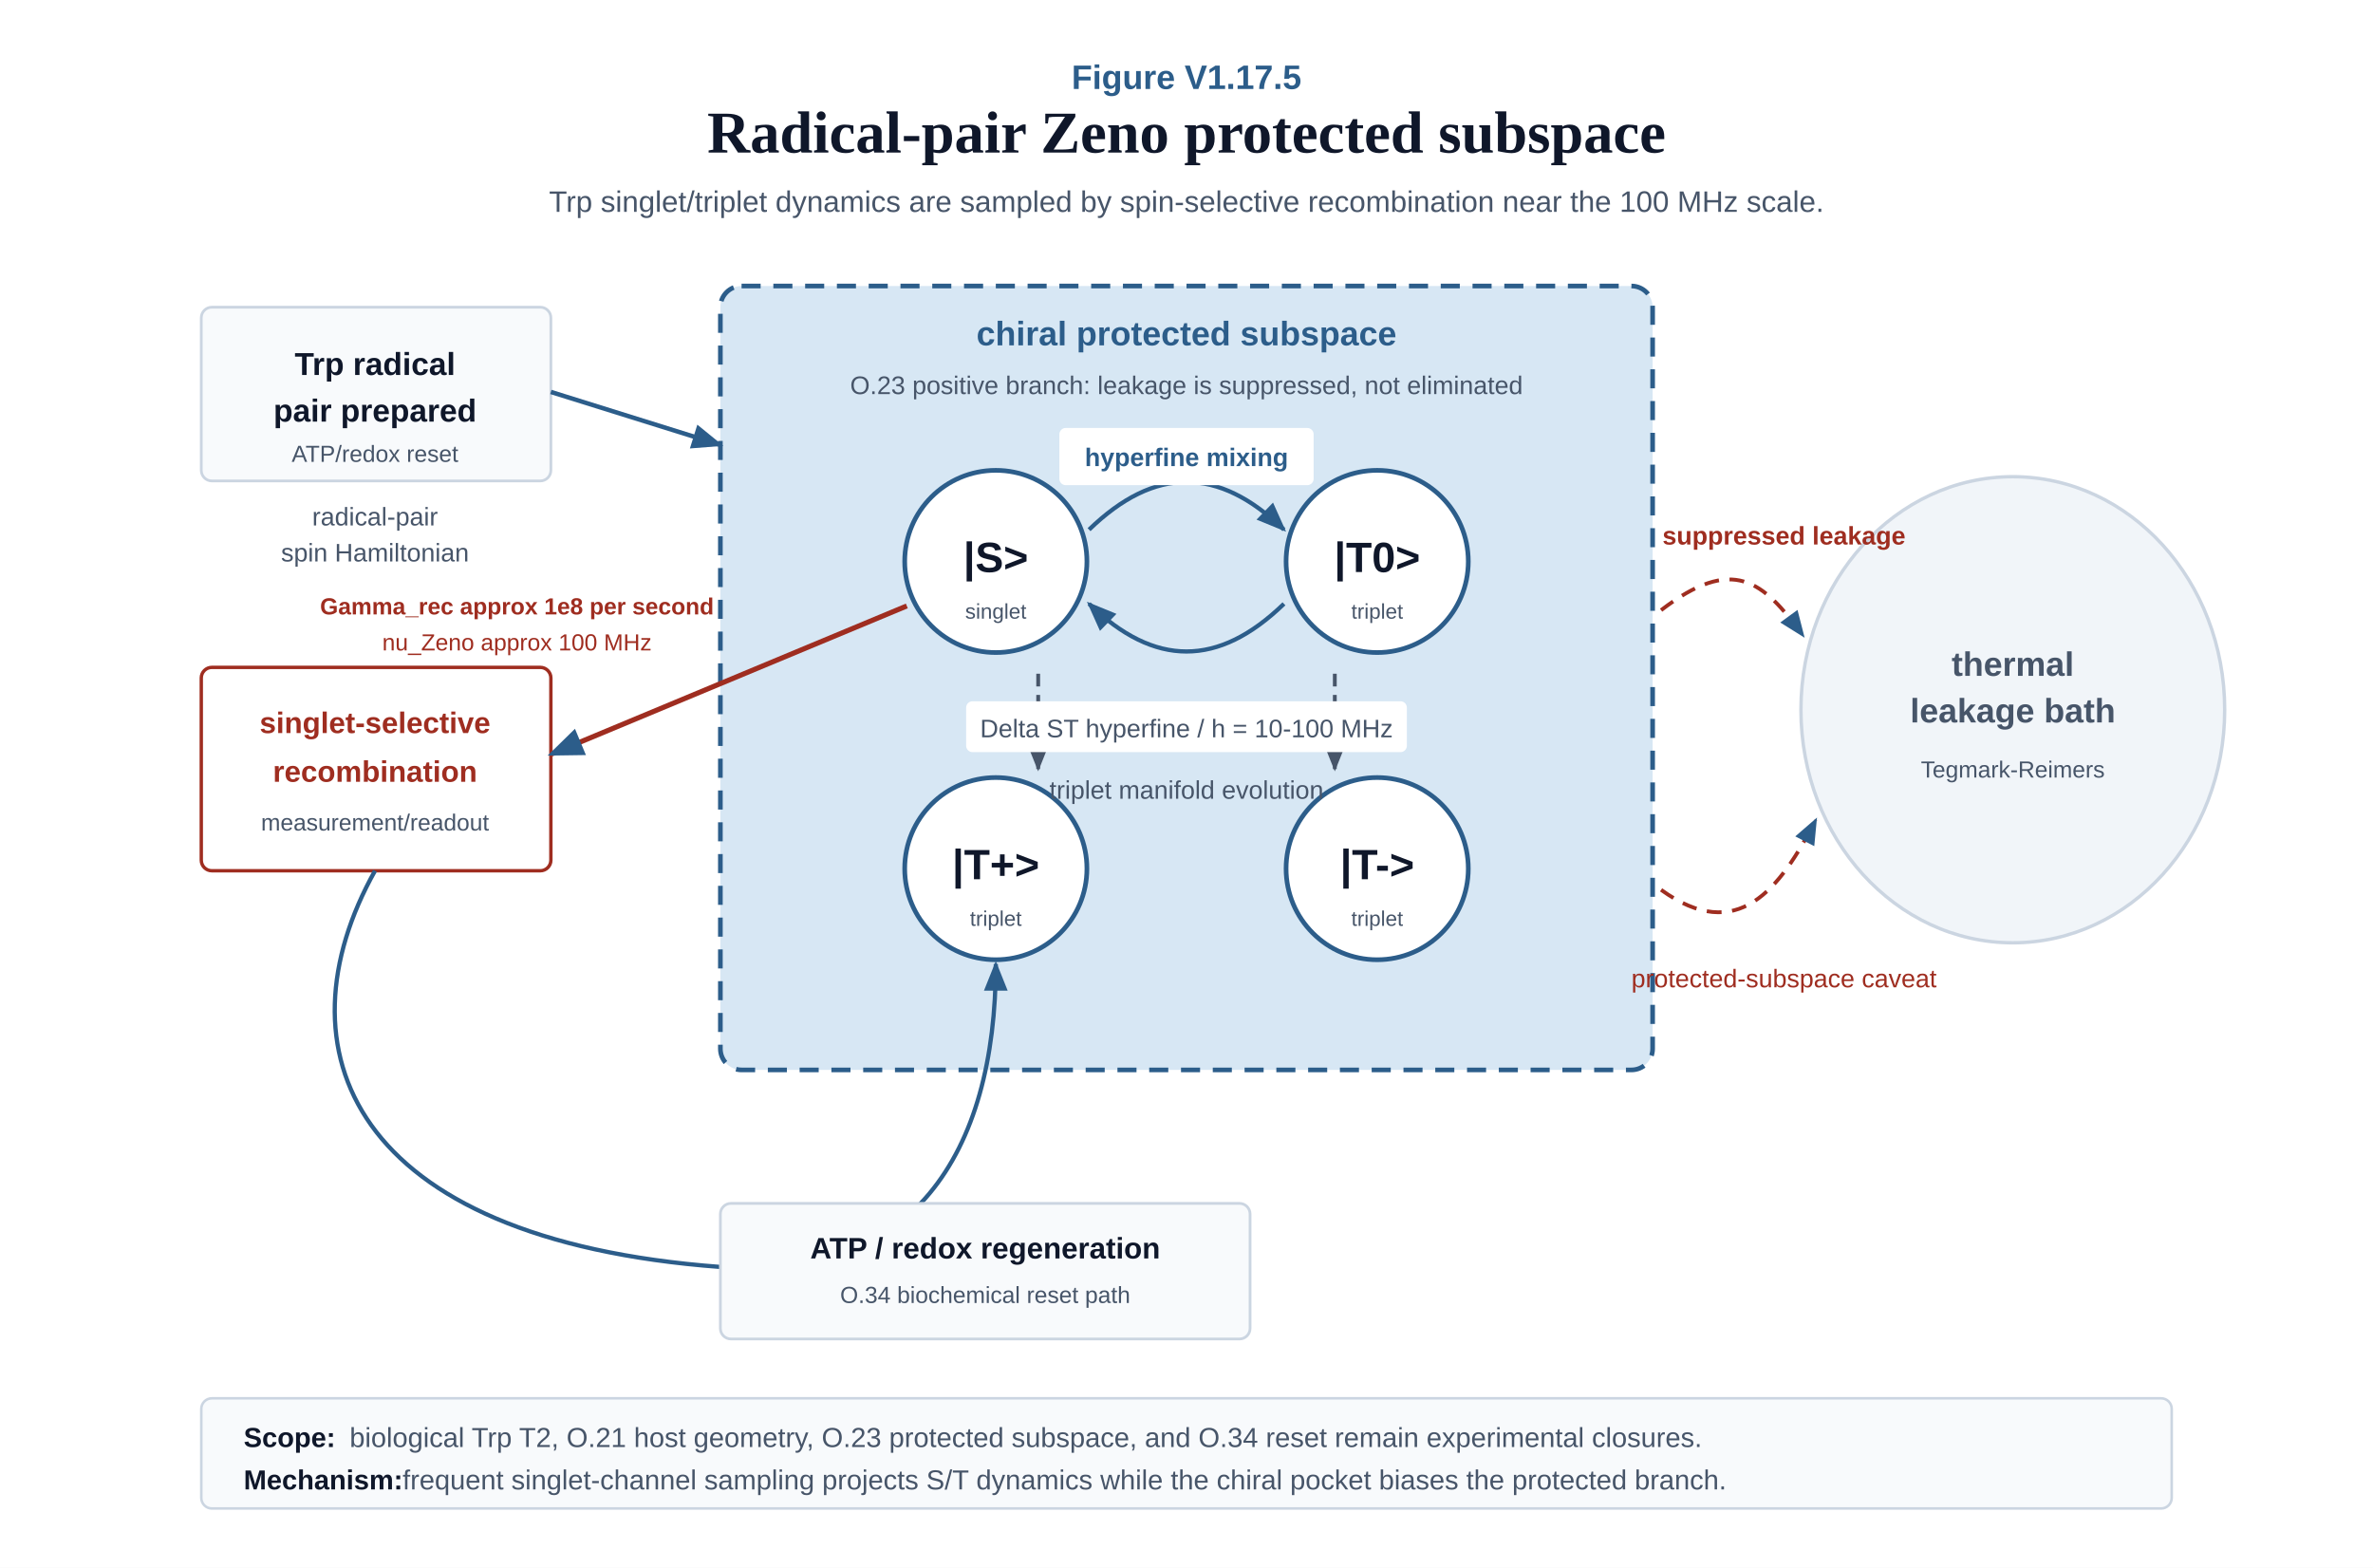
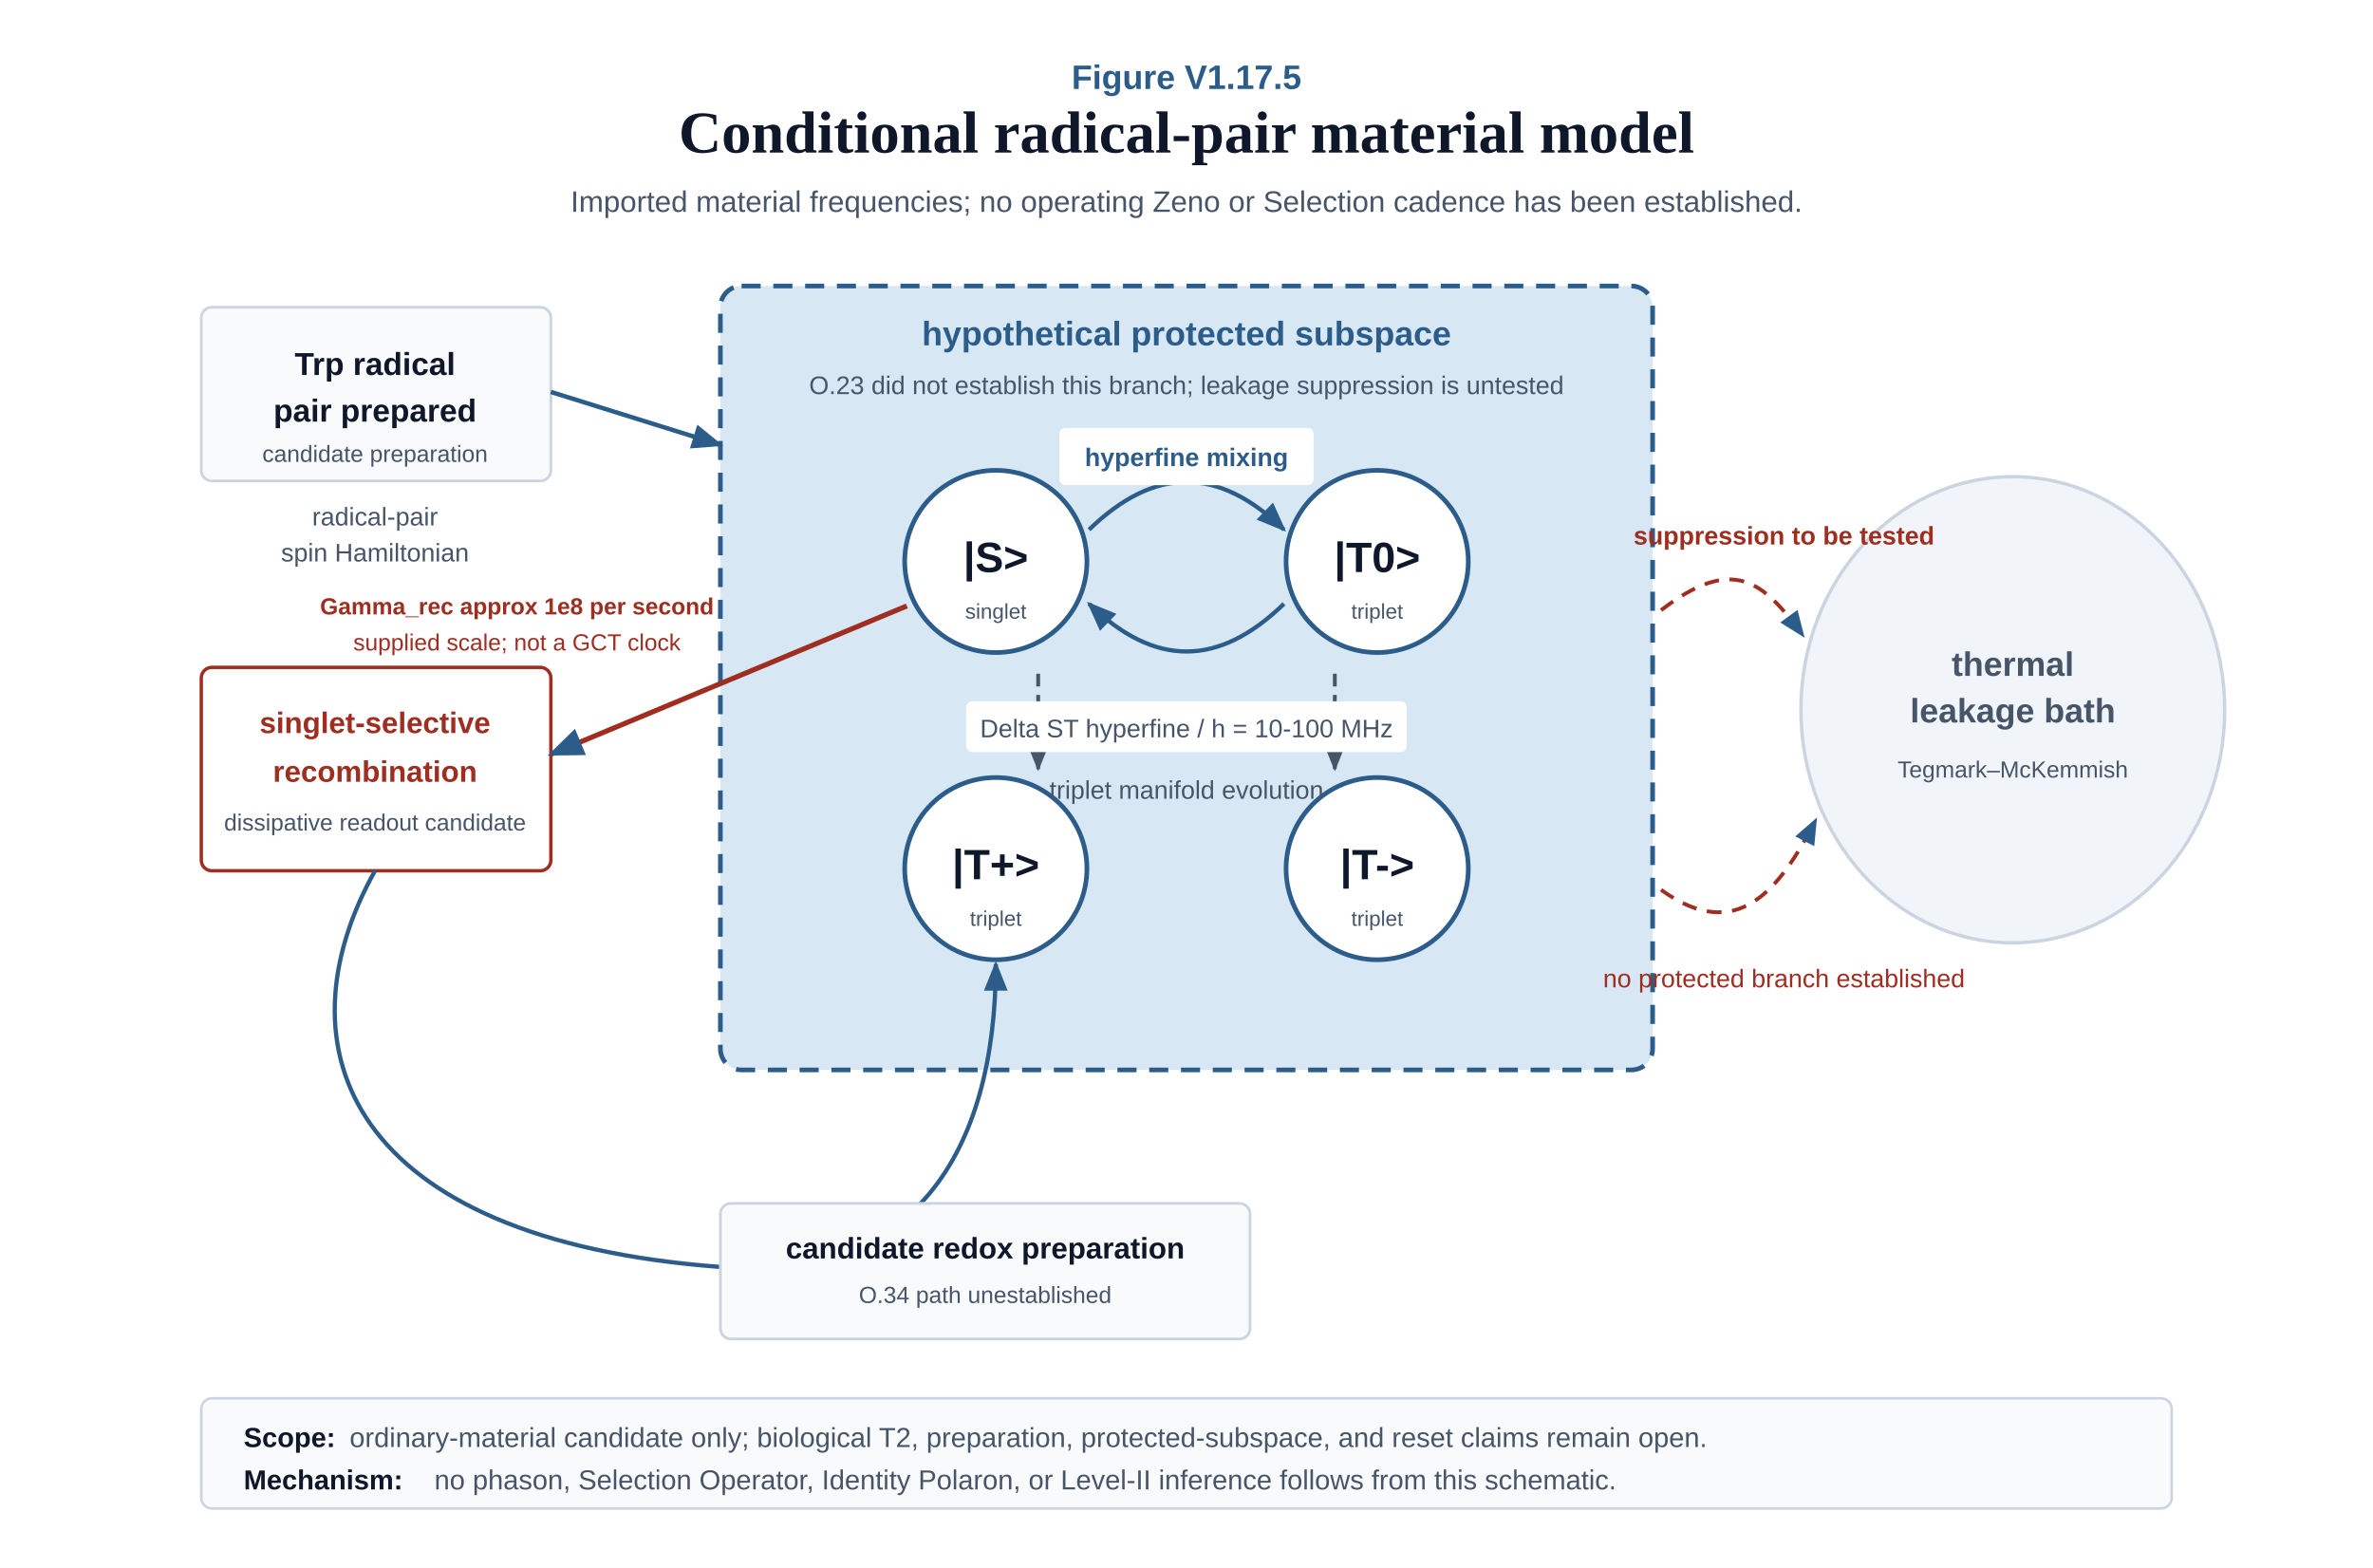
<svg xmlns="http://www.w3.org/2000/svg" viewBox="0 0 1120 740" width="100%" height="100%">
  <defs>
+     <style>@page { size: 1120pt 740pt; margin: 0; }</style>
    <marker id="arrow" viewBox="0 0 10 10" refX="9" refY="5" markerWidth="7" markerHeight="7" orient="auto-start-reverse">
      <path d="M 0 1 L 10 5 L 0 9 z" fill="#2c5d8a" />
    </marker>
    <marker id="arrowMuted" viewBox="0 0 10 10" refX="9" refY="5" markerWidth="6" markerHeight="6" orient="auto-start-reverse">
      <path d="M 0 1 L 10 5 L 0 9 z" fill="#475569" />
    </marker>
    <pattern id="diagHatch" width="6" height="6" patternTransform="rotate(45)" patternUnits="userSpaceOnUse">
      <line x1="0" y1="0" x2="0" y2="6" stroke="#cbd5e1" stroke-width="1" />
    </pattern>
  </defs>
  <rect width="1120" height="740" fill="#ffffff" />
  <text x="560.000" y="42.000" text-anchor="middle" style="font-family:Arial, Helvetica, sans-serif;font-size:16px;fill:#2c5d8a;font-weight:bold;">Figure V1.17.5</text>
-   <text x="560.000" y="72.000" text-anchor="middle" style="font-family:'Times New Roman', Times, serif;font-size:28px;fill:#0f172a;font-weight:bold;">Radical-pair Zeno protected subspace</text>
-   <text x="560.000" y="100.000" text-anchor="middle" style="font-family:Arial, Helvetica, sans-serif;font-size:14px;fill:#475569;">Trp singlet/triplet dynamics are sampled by spin-selective recombination near the 100 MHz scale.</text>
+   <text x="560.000" y="72.000" text-anchor="middle" style="font-family:'Times New Roman', Times, serif;font-size:28px;fill:#0f172a;font-weight:bold;">Conditional radical-pair material model</text>
+   <text x="560.000" y="100.000" text-anchor="middle" style="font-family:Arial, Helvetica, sans-serif;font-size:14px;fill:#475569;">Imported material frequencies; no operating Zeno or Selection cadence has been established.</text>
  <rect x="95.000" y="145.000" width="165.000" height="82.000" fill="#f8fafc" stroke="#cbd5e1" stroke-width="1.3" rx="5" />
  <text x="177.000" y="177.000" text-anchor="middle" style="font-family:Arial, Helvetica, sans-serif;font-size:15px;fill:#0f172a;font-weight:bold;">Trp radical</text>
  <text x="177.000" y="199.000" text-anchor="middle" style="font-family:Arial, Helvetica, sans-serif;font-size:15px;fill:#0f172a;font-weight:bold;">pair prepared</text>
-   <text x="177.000" y="218.000" text-anchor="middle" style="font-family:Arial, Helvetica, sans-serif;font-size:11px;fill:#475569;">ATP/redox reset</text>
+   <text x="177.000" y="218.000" text-anchor="middle" style="font-family:Arial, Helvetica, sans-serif;font-size:11px;fill:#475569;">candidate preparation</text>
  <rect x="340.000" y="135.000" width="440.000" height="370.000" fill="#d7e7f4" stroke="#2c5d8a" stroke-width="2.2" stroke-dasharray="9 6" rx="10" />
-   <text x="560.000" y="163.000" text-anchor="middle" style="font-family:Arial, Helvetica, sans-serif;font-size:16px;fill:#2c5d8a;font-weight:bold;">chiral protected subspace</text>
-   <text x="560.000" y="186.000" text-anchor="middle" style="font-family:Arial, Helvetica, sans-serif;font-size:12px;fill:#475569;">O.23 positive branch: leakage is suppressed, not eliminated</text>
+   <text x="560.000" y="163.000" text-anchor="middle" style="font-family:Arial, Helvetica, sans-serif;font-size:16px;fill:#2c5d8a;font-weight:bold;">hypothetical protected subspace</text>
+   <text x="560.000" y="186.000" text-anchor="middle" style="font-family:Arial, Helvetica, sans-serif;font-size:12px;fill:#475569;">O.23 did not establish this branch; leakage suppression is untested</text>
  <circle cx="470.000" cy="265.000" r="43.000" fill="#ffffff" stroke="#2c5d8a" stroke-width="2.2" />
  <text x="470.000" y="270.000" text-anchor="middle" style="font-family:Arial, Helvetica, sans-serif;font-size:20px;fill:#0f172a;font-weight:bold;">|S&gt;</text>
  <text x="470.000" y="292.000" text-anchor="middle" style="font-family:Arial, Helvetica, sans-serif;font-size:10px;fill:#475569;">singlet</text>
  <circle cx="650.000" cy="265.000" r="43.000" fill="#ffffff" stroke="#2c5d8a" stroke-width="2.2" />
  <text x="650.000" y="270.000" text-anchor="middle" style="font-family:Arial, Helvetica, sans-serif;font-size:20px;fill:#0f172a;font-weight:bold;">|T0&gt;</text>
  <text x="650.000" y="292.000" text-anchor="middle" style="font-family:Arial, Helvetica, sans-serif;font-size:10px;fill:#475569;">triplet</text>
  <circle cx="470.000" cy="410.000" r="43.000" fill="#ffffff" stroke="#2c5d8a" stroke-width="2.2" />
  <text x="470.000" y="415.000" text-anchor="middle" style="font-family:Arial, Helvetica, sans-serif;font-size:20px;fill:#0f172a;font-weight:bold;">|T+&gt;</text>
  <text x="470.000" y="437.000" text-anchor="middle" style="font-family:Arial, Helvetica, sans-serif;font-size:10px;fill:#475569;">triplet</text>
  <circle cx="650.000" cy="410.000" r="43.000" fill="#ffffff" stroke="#2c5d8a" stroke-width="2.2" />
  <text x="650.000" y="415.000" text-anchor="middle" style="font-family:Arial, Helvetica, sans-serif;font-size:20px;fill:#0f172a;font-weight:bold;">|T-&gt;</text>
  <text x="650.000" y="437.000" text-anchor="middle" style="font-family:Arial, Helvetica, sans-serif;font-size:10px;fill:#475569;">triplet</text>
  <line x1="260.000" y1="185.000" x2="340.000" y2="210.000" stroke="#2c5d8a" stroke-width="2.1" marker-end="url(#arrow)" />
  <rect x="95.000" y="232.000" width="165.000" height="38.000" fill="#ffffff" stroke="#ffffff" stroke-width="0" rx="3" />
  <text x="177.000" y="248.000" text-anchor="middle" style="font-family:Arial, Helvetica, sans-serif;font-size:12px;fill:#475569;">radical-pair</text>
  <text x="177.000" y="265.000" text-anchor="middle" style="font-family:Arial, Helvetica, sans-serif;font-size:12px;fill:#475569;">spin Hamiltonian</text>
  <path d="M 514 250 C 545 220, 575 220, 606 250" fill="none" stroke="#2c5d8a" stroke-width="2" marker-end="url(#arrow)" />
  <path d="M 606 285 C 575 315, 545 315, 514 285" fill="none" stroke="#2c5d8a" stroke-width="2" marker-end="url(#arrow)" />
  <rect x="500.000" y="202.000" width="120.000" height="27.000" fill="#ffffff" stroke="#ffffff" stroke-width="0" rx="3" />
  <text x="560.000" y="220.000" text-anchor="middle" style="font-family:Arial, Helvetica, sans-serif;font-size:12px;fill:#2c5d8a;font-weight:bold;">hyperfine mixing</text>
  <line x1="490.000" y1="318.000" x2="490.000" y2="363.000" stroke="#475569" stroke-width="1.8" stroke-dasharray="6 4" marker-end="url(#arrowMuted)" />
  <line x1="630.000" y1="318.000" x2="630.000" y2="363.000" stroke="#475569" stroke-width="1.8" stroke-dasharray="6 4" marker-end="url(#arrowMuted)" />
  <rect x="456.000" y="331.000" width="208.000" height="24.000" fill="#ffffff" stroke="#ffffff" stroke-width="0" rx="3" />
  <text x="560.000" y="348.000" text-anchor="middle" style="font-family:Arial, Helvetica, sans-serif;font-size:12px;fill:#475569;">Delta ST hyperfine / h = 10-100 MHz</text>
  <text x="560.000" y="377.000" text-anchor="middle" style="font-family:Arial, Helvetica, sans-serif;font-size:12px;fill:#475569;">triplet manifold evolution</text>
  <rect x="95.000" y="315.000" width="165.000" height="96.000" fill="#ffffff" stroke="#9f2d20" stroke-width="1.6" rx="5" />
  <text x="177.000" y="346.000" text-anchor="middle" style="font-family:Arial, Helvetica, sans-serif;font-size:14px;fill:#9f2d20;font-weight:bold;">singlet-selective</text>
  <text x="177.000" y="369.000" text-anchor="middle" style="font-family:Arial, Helvetica, sans-serif;font-size:14px;fill:#9f2d20;font-weight:bold;">recombination</text>
-   <text x="177.000" y="392.000" text-anchor="middle" style="font-family:Arial, Helvetica, sans-serif;font-size:11px;fill:#475569;">measurement/readout</text>
+   <text x="177.000" y="392.000" text-anchor="middle" style="font-family:Arial, Helvetica, sans-serif;font-size:11px;fill:#475569;">dissipative readout candidate</text>
  <line x1="428.000" y1="286.000" x2="260.000" y2="356.000" stroke="#9f2d20" stroke-width="2.4" marker-end="url(#arrow)" />
  <rect x="150.000" y="274.000" width="188.000" height="40.000" fill="#ffffff" stroke="#ffffff" stroke-width="0" rx="3" />
  <text x="244.000" y="290.000" text-anchor="middle" style="font-family:Arial, Helvetica, sans-serif;font-size:11px;fill:#9f2d20;font-weight:bold;">Gamma_rec approx 1e8 per second</text>
-   <text x="244.000" y="307.000" text-anchor="middle" style="font-family:Arial, Helvetica, sans-serif;font-size:11px;fill:#9f2d20;">nu_Zeno approx 100 MHz</text>
+   <text x="244.000" y="307.000" text-anchor="middle" style="font-family:Arial, Helvetica, sans-serif;font-size:11px;fill:#9f2d20;">supplied scale; not a GCT clock</text>
  <path d="M 177 411 C 130 495, 165 585, 340 598 C 430 606, 470 545, 470 455" fill="none" stroke="#2c5d8a" stroke-width="2.0" marker-end="url(#arrow)" />
  <rect x="340.000" y="568.000" width="250.000" height="64.000" fill="#f8fafc" stroke="#cbd5e1" stroke-width="1.3" rx="5" />
-   <text x="465.000" y="594.000" text-anchor="middle" style="font-family:Arial, Helvetica, sans-serif;font-size:14px;fill:#0f172a;font-weight:bold;">ATP / redox regeneration</text>
-   <text x="465.000" y="615.000" text-anchor="middle" style="font-family:Arial, Helvetica, sans-serif;font-size:11px;fill:#475569;">O.34 biochemical reset path</text>
+   <text x="465.000" y="594.000" text-anchor="middle" style="font-family:Arial, Helvetica, sans-serif;font-size:14px;fill:#0f172a;font-weight:bold;">candidate redox preparation</text>
+   <text x="465.000" y="615.000" text-anchor="middle" style="font-family:Arial, Helvetica, sans-serif;font-size:11px;fill:#475569;">O.34 path unestablished</text>
  <ellipse cx="950.000" cy="335.000" rx="100.000" ry="110.000" fill="#f1f5f9" stroke="#cbd5e1" stroke-width="1.6" />
  <text x="950.000" y="319.000" text-anchor="middle" style="font-family:Arial, Helvetica, sans-serif;font-size:16px;fill:#475569;font-weight:bold;">thermal</text>
  <text x="950.000" y="341.000" text-anchor="middle" style="font-family:Arial, Helvetica, sans-serif;font-size:16px;fill:#475569;font-weight:bold;">leakage bath</text>
-   <text x="950.000" y="367.000" text-anchor="middle" style="font-family:Arial, Helvetica, sans-serif;font-size:11px;fill:#475569;">Tegmark-Reimers</text>
+   <text x="950.000" y="367.000" text-anchor="middle" style="font-family:Arial, Helvetica, sans-serif;font-size:11px;fill:#475569;">Tegmark–McKemmish</text>
  <path d="M 784 288 C 818 262, 832 274, 851 300" fill="none" stroke="#9f2d20" stroke-width="1.8" stroke-dasharray="7 5" marker-end="url(#arrow)" />
  <path d="M 784 420 C 820 446, 840 420, 857 387" fill="none" stroke="#9f2d20" stroke-width="1.8" stroke-dasharray="7 5" marker-end="url(#arrow)" />
-   <text x="842.000" y="257.000" text-anchor="middle" style="font-family:Arial, Helvetica, sans-serif;font-size:12px;fill:#9f2d20;font-weight:bold;">suppressed leakage</text>
-   <text x="842.000" y="466.000" text-anchor="middle" style="font-family:Arial, Helvetica, sans-serif;font-size:12px;fill:#9f2d20;">protected-subspace caveat</text>
+   <text x="842.000" y="257.000" text-anchor="middle" style="font-family:Arial, Helvetica, sans-serif;font-size:12px;fill:#9f2d20;font-weight:bold;">suppression to be tested</text>
+   <text x="842.000" y="466.000" text-anchor="middle" style="font-family:Arial, Helvetica, sans-serif;font-size:12px;fill:#9f2d20;">no protected branch established</text>
  <rect x="95.000" y="660.000" width="930.000" height="52.000" fill="#f8fafc" stroke="#cbd5e1" stroke-width="1.2" rx="5" />
  <text x="115.000" y="683.000" text-anchor="start" style="font-family:Arial, Helvetica, sans-serif;font-size:13px;fill:#0f172a;font-weight:bold;">Scope:</text>
-   <text x="165.000" y="683.000" text-anchor="start" style="font-family:Arial, Helvetica, sans-serif;font-size:13px;fill:#475569;">biological Trp T2, O.21 host geometry, O.23 protected subspace, and O.34 reset remain experimental closures.</text>
+   <text x="165.000" y="683.000" text-anchor="start" style="font-family:Arial, Helvetica, sans-serif;font-size:13px;fill:#475569;">ordinary-material candidate only; biological T2, preparation, protected-subspace, and reset claims remain open.</text>
  <text x="115.000" y="703.000" text-anchor="start" style="font-family:Arial, Helvetica, sans-serif;font-size:13px;fill:#0f172a;font-weight:bold;">Mechanism:</text>
-   <text x="190.000" y="703.000" text-anchor="start" style="font-family:Arial, Helvetica, sans-serif;font-size:13px;fill:#475569;">frequent singlet-channel sampling projects S/T dynamics while the chiral pocket biases the protected branch.</text>
+   <text x="205.000" y="703.000" text-anchor="start" style="font-family:Arial, Helvetica, sans-serif;font-size:13px;fill:#475569;">no phason, Selection Operator, Identity Polaron, or Level-II inference follows from this schematic.</text>
</svg>
